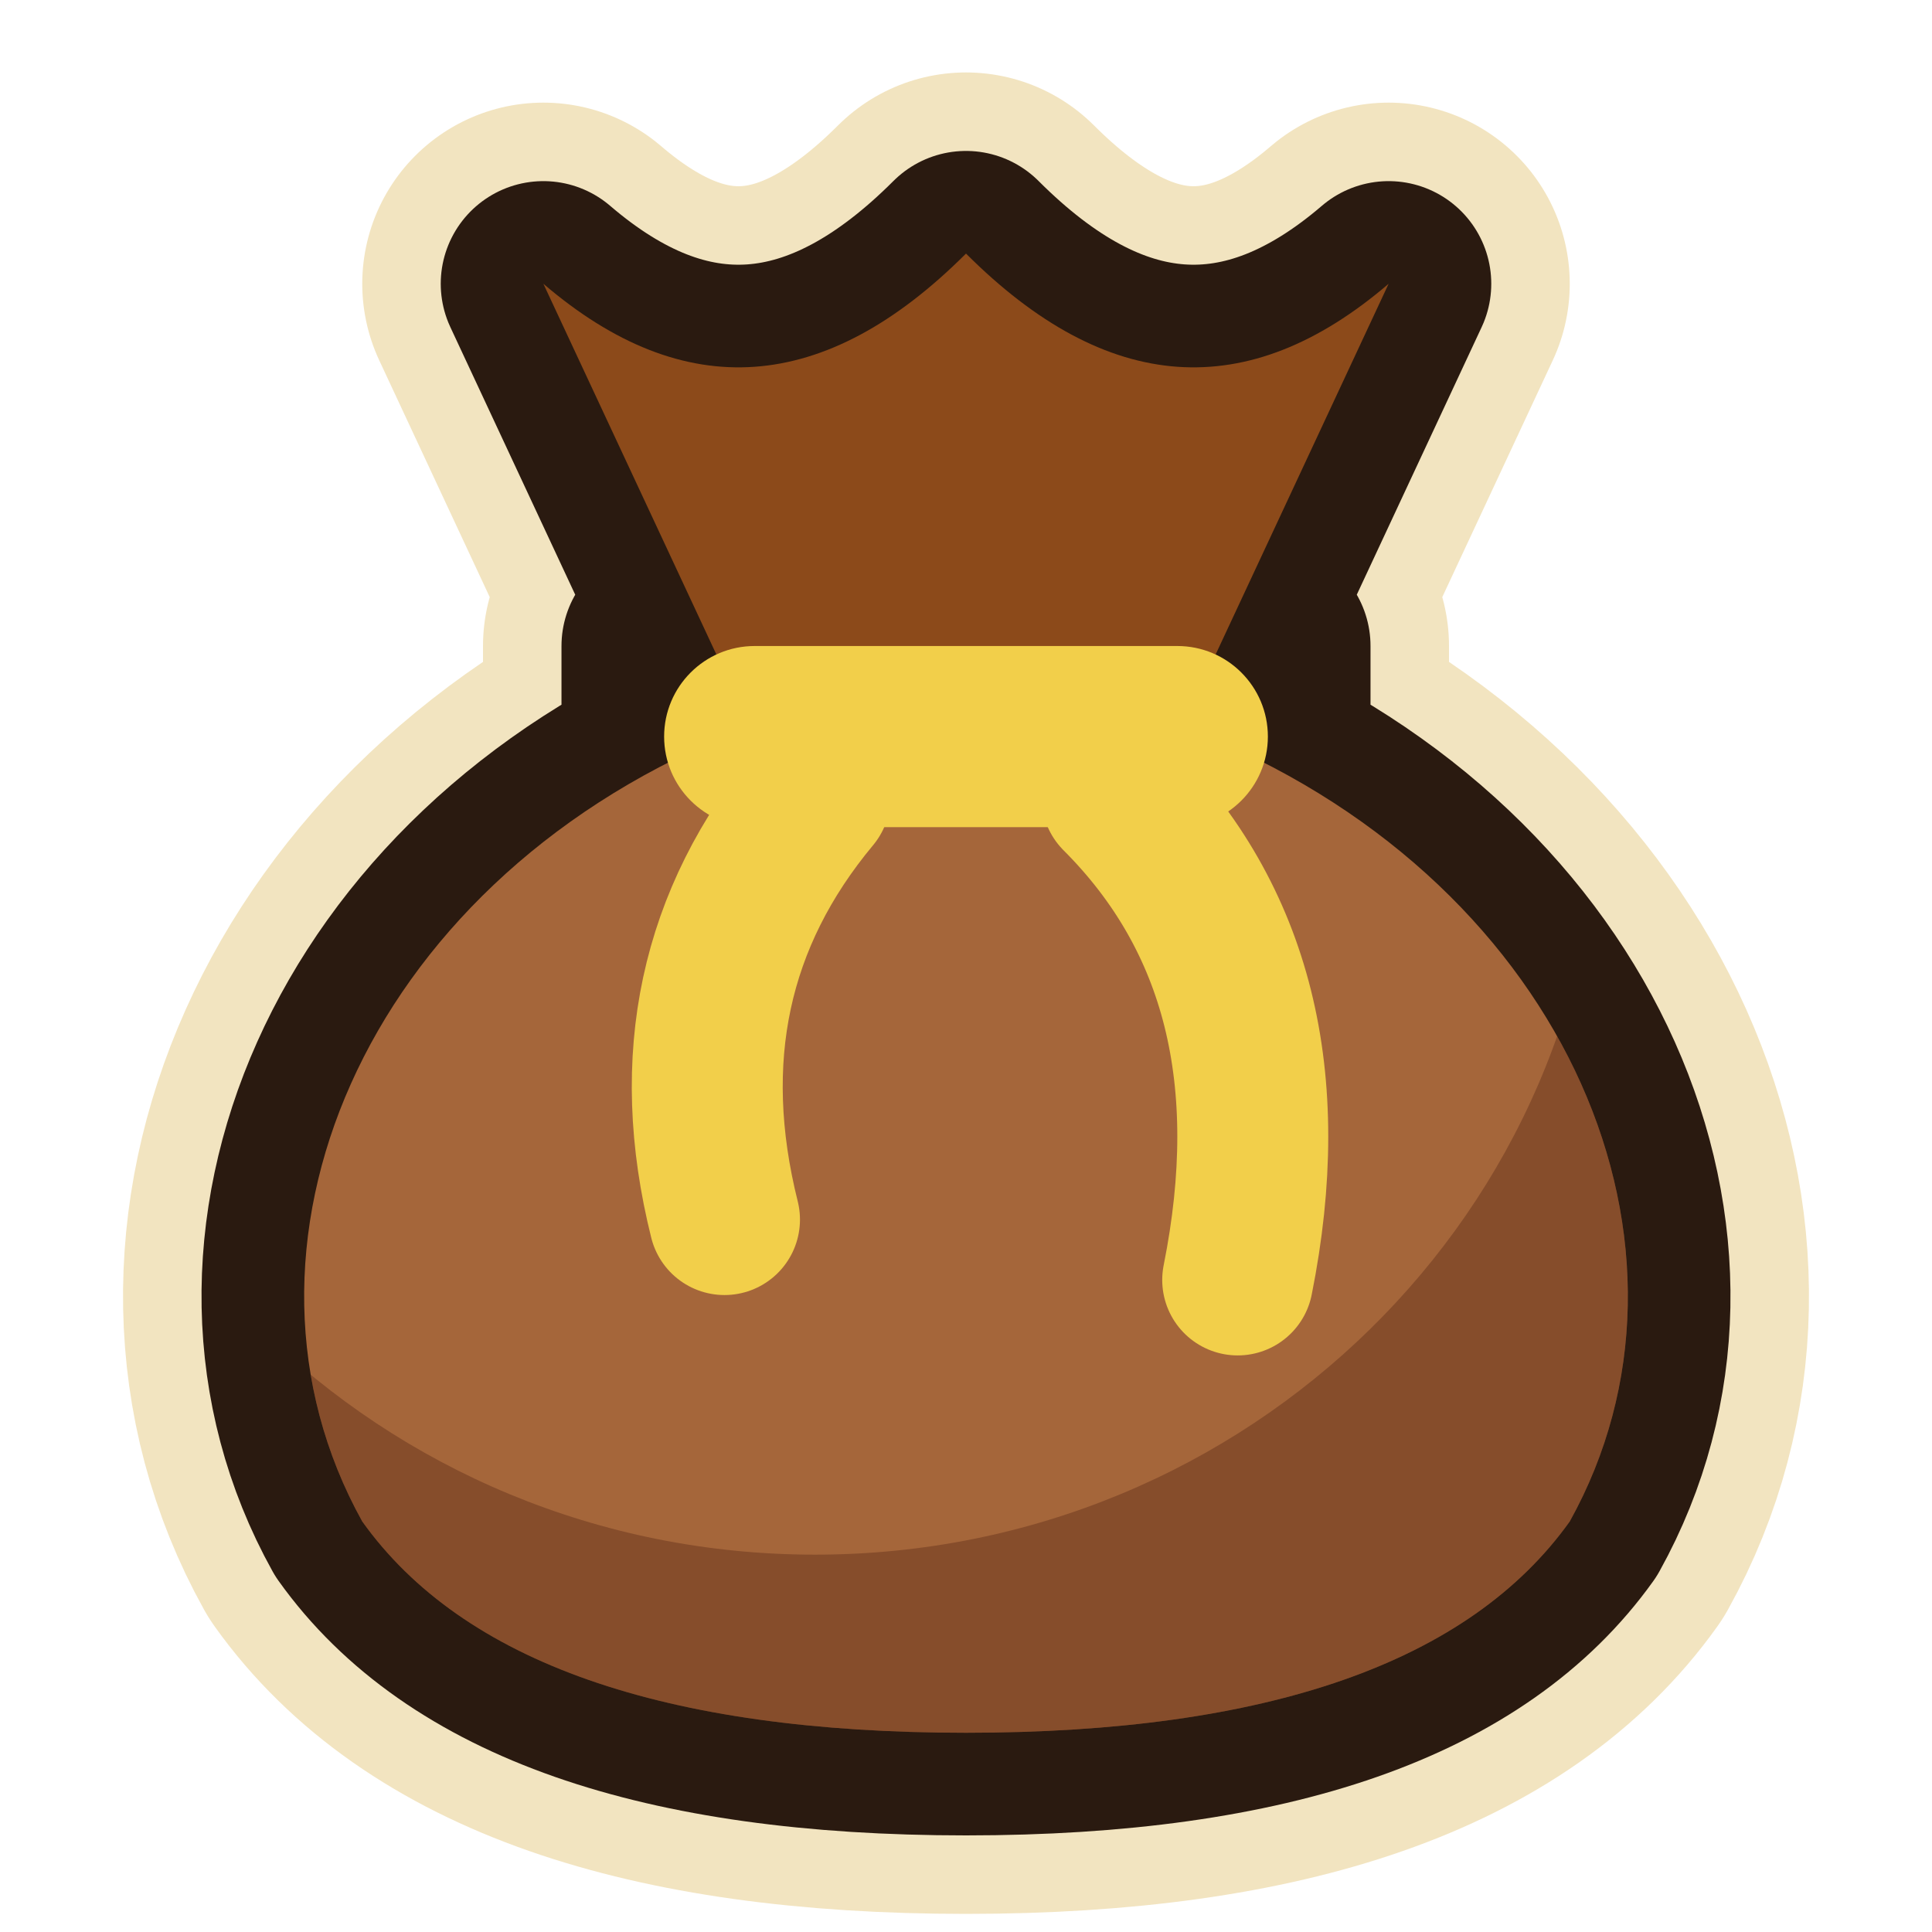
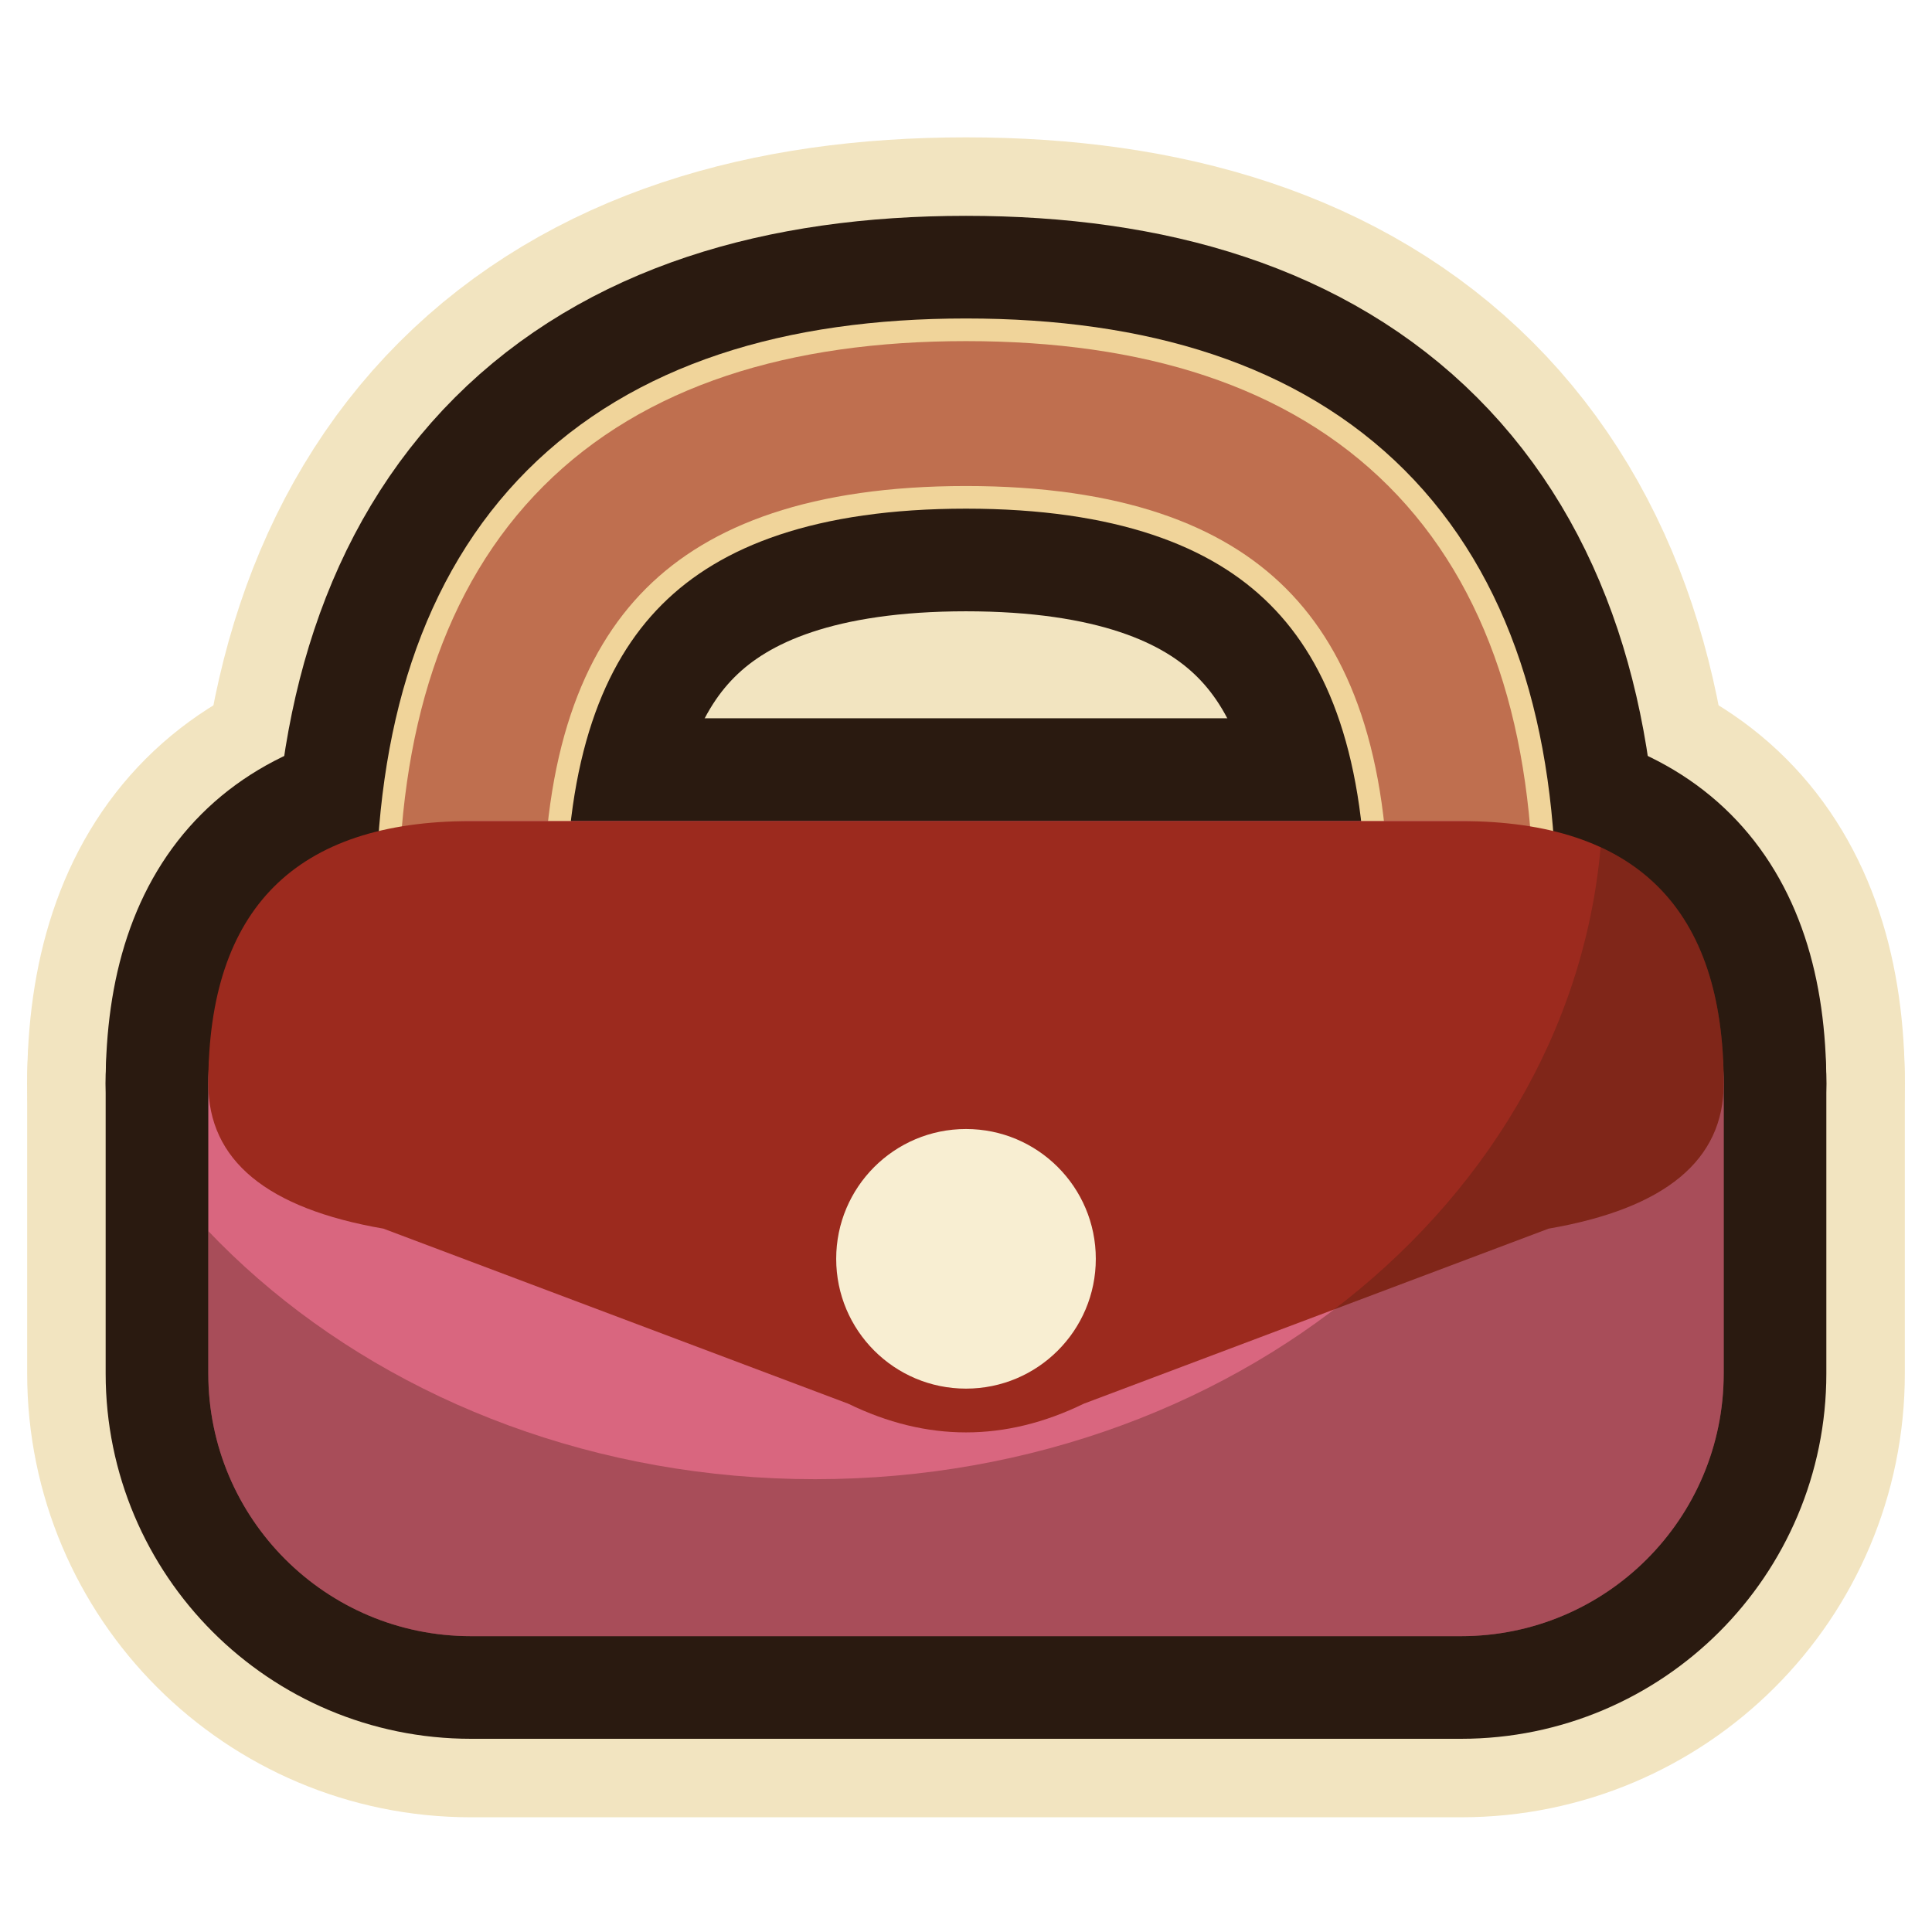
- <svg xmlns="http://www.w3.org/2000/svg" viewBox="0 0 64 64" role="img" aria-label="drawstring pouch">
-   <g fill="#f2e4c0" stroke="#f2e4c0" stroke-linejoin="round" stroke-linecap="round">
-     <path stroke-width="12" d="M40 24.4C52 29.4 57 41.4 52 50.4Q47 57.4 32 57.4Q17 57.4 12 50.4C7 41.4 12 29.4 24 24.4zM25 24.4L18 9.4Q25 15.4 32 8.4Q39 15.4 46 9.4L39 24.4ZM22 21.4h20v6h-20z" />
-     <path fill="none" stroke-width="17" d="M37 26.4Q43 32.4 41 42.4M27 26.4Q22 32.4 24 40.4" />
+ <svg xmlns="http://www.w3.org/2000/svg" viewBox="0 0 64 64" role="img" aria-label="handbag">
+   <g fill="#f2e4c0" stroke="#f2e4c0" stroke-linejoin="round" stroke-linecap="round" stroke-width="12">
+     <path d="M15.6 30.1Q15.6 13.7 32 13.7Q48.4 13.7 48.4 30.1" fill="none" stroke-width="18.3" />
+     <rect x="6.9" y="27.2" width="50.2" height="27" rx="8.7" />
+     <path d="M6.9 35.9Q6.9 27.2 15.6 27.2H48.4Q57.1 27.2 57.1 35.9Q57.1 39.7 51.3 40.7L35.9 46.5Q32 48.4 28.1 46.5L12.7 40.7Q6.9 39.7 6.9 35.9Z" />
+     <path d="M32 41.7h0" stroke-width="20.6" />
  </g>
-   <g fill="#2a1a10" stroke="#2a1a10" stroke-linejoin="round" stroke-linecap="round">
-     <path stroke-width="6.8" d="M40 24.4C52 29.4 57 41.4 52 50.4Q47 57.4 32 57.4Q17 57.4 12 50.4C7 41.4 12 29.4 24 24.4zM25 24.4L18 9.4Q25 15.4 32 8.4Q39 15.4 46 9.4L39 24.4ZM22 21.4h20v6h-20z" />
-     <path fill="none" stroke-width="11.8" d="M37 26.4Q43 32.4 41 42.4M27 26.4Q22 32.4 24 40.4" />
+   <g fill="#2a1a10" stroke="#2a1a10" stroke-linejoin="round" stroke-linecap="round" stroke-width="6.8">
+     <path d="M15.6 30.1Q15.6 13.7 32 13.7Q48.4 13.7 48.4 30.1" fill="none" stroke-width="13.1" />
+     <rect x="6.9" y="27.2" width="50.2" height="27" rx="8.7" />
+     <path d="M6.9 35.9Q6.9 27.2 15.6 27.2H48.4Q57.1 27.2 57.1 35.9Q57.1 39.7 51.3 40.7L35.9 46.5Q32 48.4 28.1 46.5L12.7 40.7Q6.9 39.7 6.9 35.9Z" />
+     <path d="M32 41.7h0" stroke-width="15.4" />
  </g>
-   <path d="M24 24.4C12 29.4 7 41.4 12 50.4Q17 57.4 32 57.4Q47 57.4 52 50.4C57 41.4 52 29.4 40 24.4Z" fill="#a5663a" />
-   <path d="M25 24.4L18 9.4Q25 15.4 32 8.4Q39 15.4 46 9.4L39 24.4Z" fill="#8c4a1a" />
-   <rect x="22" y="21.4" width="20" height="6" fill="#f2cf4a" rx="3" />
-   <path fill="none" stroke="#f2cf4a" stroke-linecap="round" stroke-linejoin="round" stroke-width="5" d="M37 26.4Q43 32.4 41 42.4M27 26.4Q22 32.4 24 40.4" />
+   <path d="M15.6 30.1Q15.6 13.7 32 13.7Q48.4 13.7 48.4 30.1" fill="none" stroke="#f0d49a" stroke-width="6.3" stroke-linecap="round" stroke-linejoin="round" />
+   <path d="M15.6 30.1Q15.6 13.7 32 13.7Q48.4 13.7 48.4 30.1" fill="none" stroke="#bf6f4f" stroke-width="4.8" stroke-linecap="round" stroke-linejoin="round" />
+   <rect x="6.9" y="27.2" width="50.2" height="27" fill="#d9667f" rx="8.7" />
+   <path d="M6.9 35.9Q6.9 27.2 15.6 27.2H48.4Q57.1 27.2 57.1 35.9Q57.1 39.7 51.3 40.7L35.9 46.5Q32 48.4 28.1 46.5L12.7 40.7Q6.9 39.7 6.9 35.9Z" fill="#9c2a1e" />
+   <circle cx="32" cy="41.7" r="4.3" fill="#f8eed2" />
  <defs>
    <clipPath id="hl-ico-handbag">
-       <path d="M40 24.4C52 29.4 57 41.4 52 50.4Q47 57.4 32 57.4Q17 57.4 12 50.4C7 41.4 12 29.4 24 24.4zM25 24.4L18 9.4Q25 15.4 32 8.4Q39 15.4 46 9.4L39 24.4ZM22 21.4h20v6h-20z" />
+       <rect x="6.9" y="27.2" width="50.2" height="27" rx="8.7" />
+       <path d="M6.9 35.9Q6.9 27.2 15.6 27.2H48.4Q57.1 27.2 57.1 35.9Q57.1 39.7 51.3 40.7L35.9 46.5Q32 48.4 28.1 46.5L12.7 40.7Q6.9 39.7 6.9 35.9Z" />
+       <circle cx="32" cy="41.7" r="4.3" />
    </clipPath>
  </defs>
-   <path d="M3 4.4h58v57h-58zM1 26a26 25.5 0 1 0 52 0a26 25.5 0 1 0-52 0z" fill="#4a1c10" opacity=".34" fill-rule="evenodd" clip-path="url(#hl-ico-handbag)" />
+   <path d="M2.9 6.5h58.2v51.7h-58.2zM.9 26.3a26.1 22.7 0 1 0 52.2 0a26.1 22.7 0 1 0-52.2 0z" fill="#4a1c10" opacity=".34" fill-rule="evenodd" clip-path="url(#hl-ico-handbag)" />
</svg>
